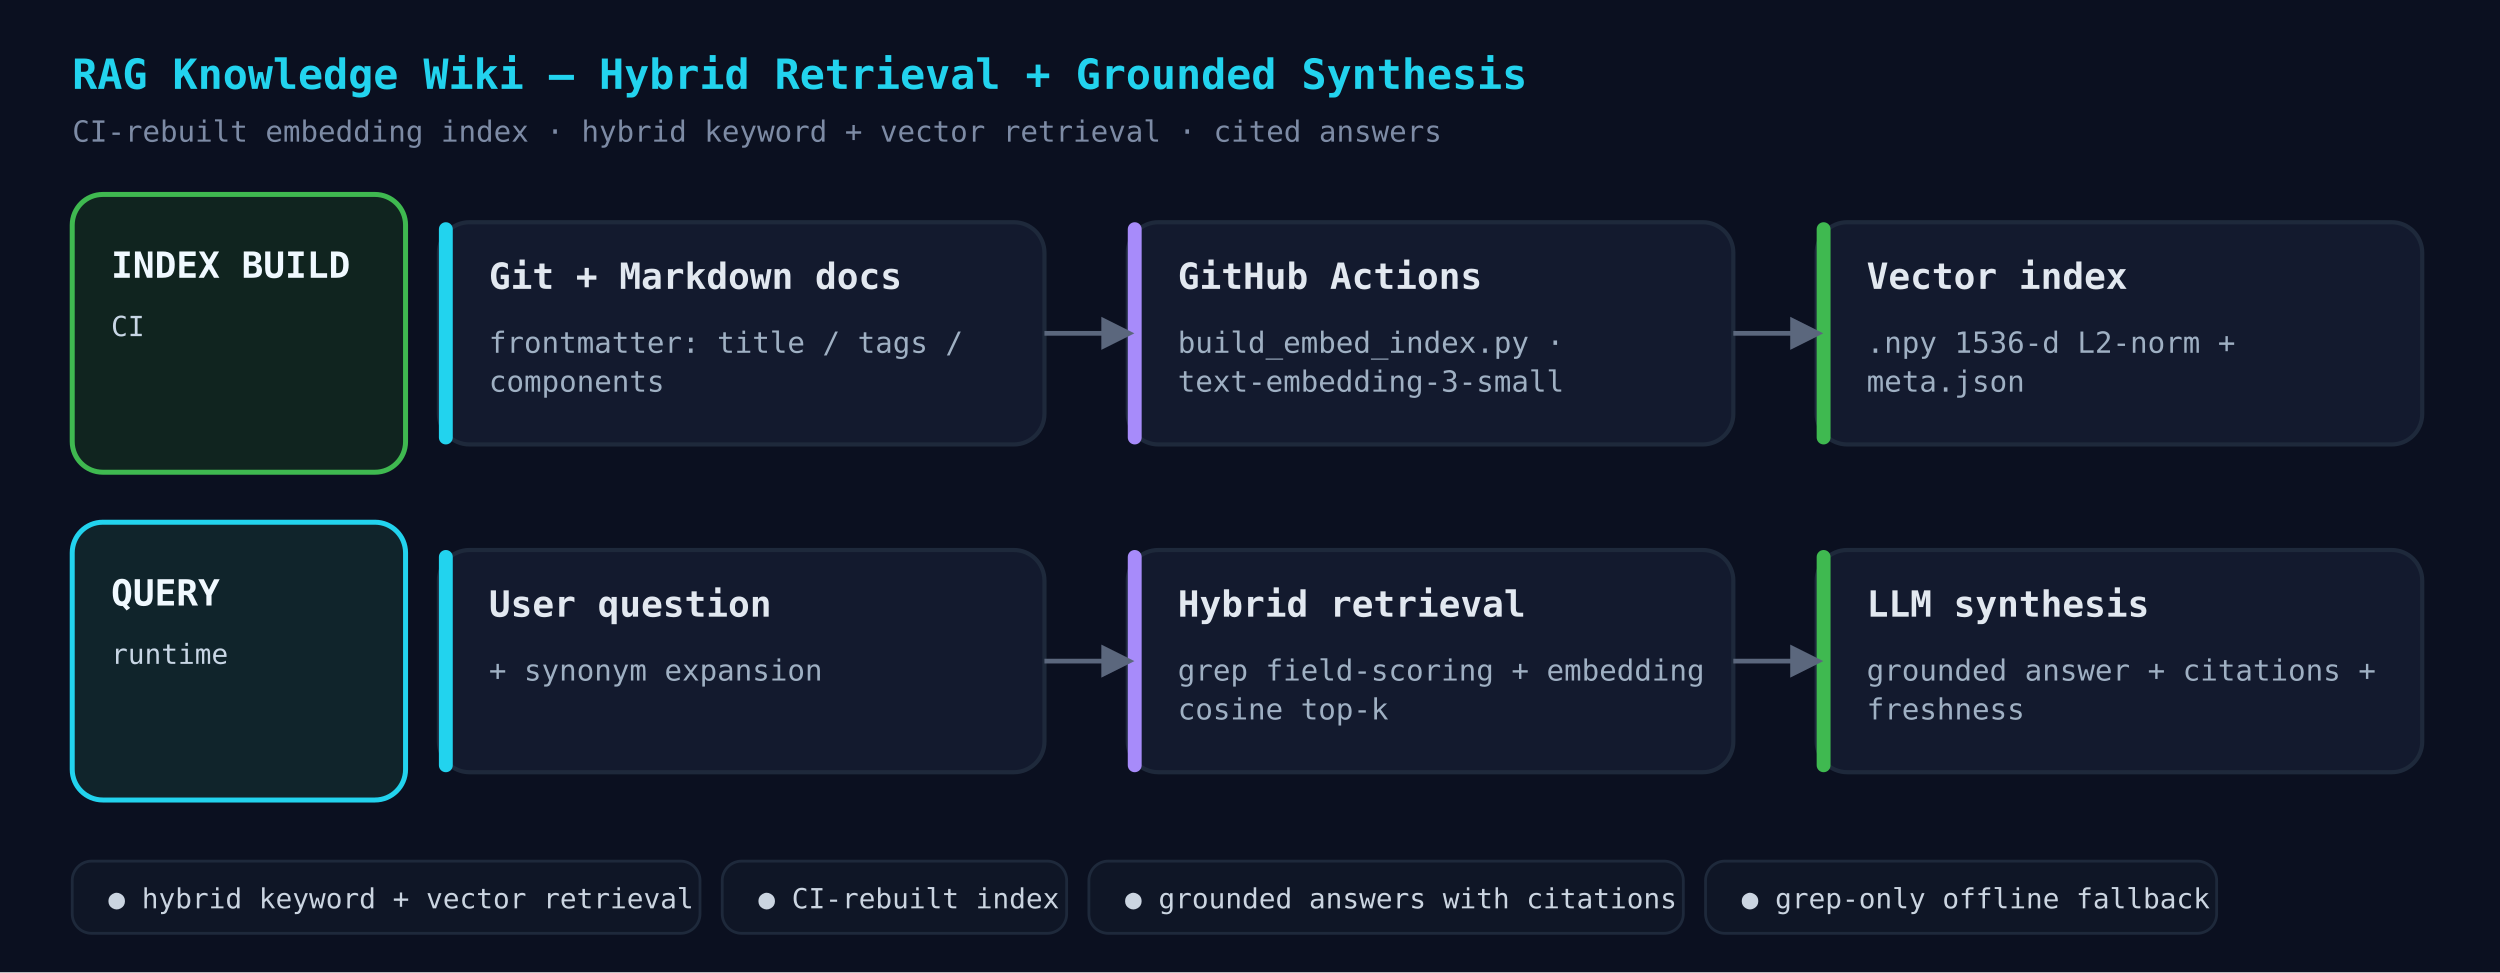
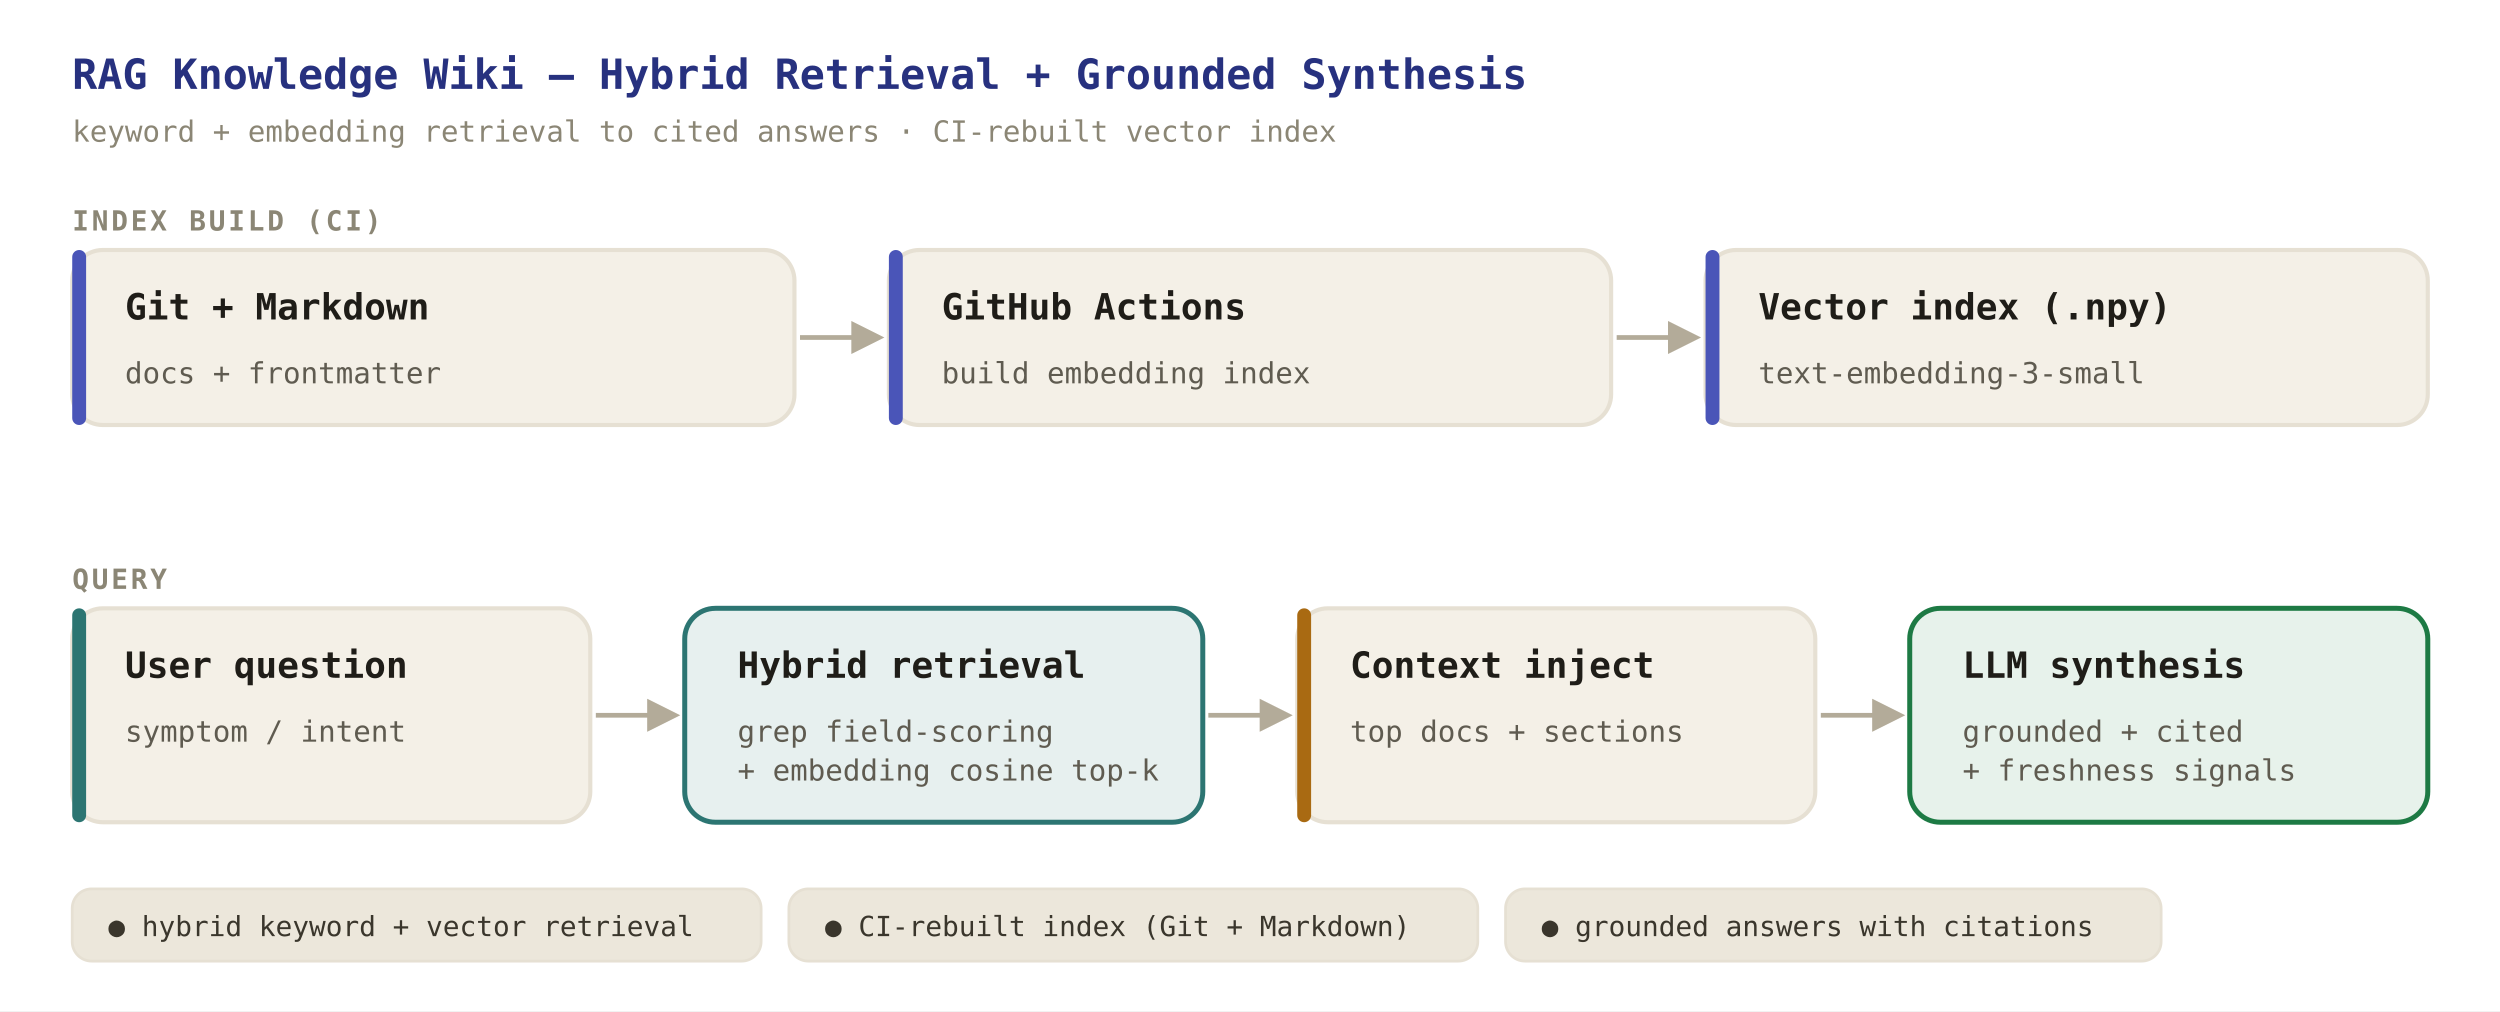
- <svg xmlns="http://www.w3.org/2000/svg" viewBox="0 0 900 350" font-family="'JetBrains Mono',ui-monospace,Menlo,monospace" role="img" aria-label="RAG Knowledge Wiki — Hybrid Retrieval + Grounded Synthesis">
+ <svg xmlns="http://www.w3.org/2000/svg" viewBox="0 0 900 364" font-family="'IBM Plex Mono',ui-monospace,Menlo,monospace" role="img" aria-label="RAG Knowledge Wiki — Hybrid Retrieval + Grounded Synthesis">
  <defs>
    <marker id="ah" viewBox="0 0 10 10" refX="8" refY="5" markerWidth="7" markerHeight="7" orient="auto-start-reverse">
-       <path d="M0 0L10 5L0 10z" fill="#5b677d" />
+       <path d="M0 0L10 5L0 10z" fill="#b3ab99" />
    </marker>
  </defs>
-   <rect width="900" height="350" fill="#0b1020" />
-   <text x="26" y="32" fill="#22d3ee" font-size="15" font-weight="700">RAG Knowledge Wiki — Hybrid Retrieval + Grounded Synthesis</text>
-   <text x="26" y="51" fill="#7d8ba5" font-size="10.5">CI-rebuilt embedding index · hybrid keyword + vector retrieval · cited answers</text>
-   <rect x="26" y="70" width="120" height="100" rx="11" fill="#10241f" stroke="#3fb950" stroke-width="1.8" />
-   <text x="40" y="100" fill="#f0f9ff" font-size="13" font-weight="700">INDEX BUILD</text>
-   <text x="40" y="121" fill="#c8d6e5" font-size="10">CI</text>
-   <rect x="158" y="80" width="218" height="80" rx="11" fill="#131a2e" stroke="#1e293b" stroke-width="1.5" />
-   <rect x="158" y="80" width="5" height="80" rx="2.5" fill="#22d3ee" />
-   <text x="176" y="104" fill="#e2e8f0" font-size="13" font-weight="700">Git + Markdown docs</text>
-   <text x="176" y="127" fill="#9fb0c3" font-size="10.5">frontmatter: title / tags /</text>
-   <text x="176" y="141" fill="#9fb0c3" font-size="10.5">components</text>
-   <rect x="406" y="80" width="218" height="80" rx="11" fill="#131a2e" stroke="#1e293b" stroke-width="1.5" />
-   <rect x="406" y="80" width="5" height="80" rx="2.5" fill="#a78bfa" />
-   <text x="424" y="104" fill="#e2e8f0" font-size="13" font-weight="700">GitHub Actions</text>
-   <text x="424" y="127" fill="#9fb0c3" font-size="10.5">build_embed_index.py ·</text>
-   <text x="424" y="141" fill="#9fb0c3" font-size="10.5">text-embedding-3-small</text>
-   <rect x="654" y="80" width="218" height="80" rx="11" fill="#131a2e" stroke="#1e293b" stroke-width="1.5" />
-   <rect x="654" y="80" width="5" height="80" rx="2.5" fill="#3fb950" />
-   <text x="672" y="104" fill="#e2e8f0" font-size="13" font-weight="700">Vector index</text>
-   <text x="672" y="127" fill="#9fb0c3" font-size="10.5">.npy 1536-d L2-norm +</text>
-   <text x="672" y="141" fill="#9fb0c3" font-size="10.5">meta.json</text>
-   <path d="M376 120 H406" stroke="#5b677d" stroke-width="1.7" fill="none" marker-end="url(#ah)" />
-   <path d="M624 120 H654" stroke="#5b677d" stroke-width="1.7" fill="none" marker-end="url(#ah)" />
-   <rect x="26" y="188" width="120" height="100" rx="11" fill="#10242b" stroke="#22d3ee" stroke-width="1.8" />
-   <text x="40" y="218" fill="#f0f9ff" font-size="13" font-weight="700">QUERY</text>
-   <text x="40" y="239" fill="#c8d6e5" font-size="10">runtime</text>
-   <rect x="158" y="198" width="218" height="80" rx="11" fill="#131a2e" stroke="#1e293b" stroke-width="1.5" />
-   <rect x="158" y="198" width="5" height="80" rx="2.5" fill="#22d3ee" />
-   <text x="176" y="222" fill="#e2e8f0" font-size="13" font-weight="700">User question</text>
-   <text x="176" y="245" fill="#9fb0c3" font-size="10.5">+ synonym expansion</text>
-   <rect x="406" y="198" width="218" height="80" rx="11" fill="#131a2e" stroke="#1e293b" stroke-width="1.5" />
-   <rect x="406" y="198" width="5" height="80" rx="2.5" fill="#a78bfa" />
-   <text x="424" y="222" fill="#e2e8f0" font-size="13" font-weight="700">Hybrid retrieval</text>
-   <text x="424" y="245" fill="#9fb0c3" font-size="10.5">grep field-scoring + embedding</text>
-   <text x="424" y="259" fill="#9fb0c3" font-size="10.5">cosine top-k</text>
-   <rect x="654" y="198" width="218" height="80" rx="11" fill="#131a2e" stroke="#1e293b" stroke-width="1.5" />
-   <rect x="654" y="198" width="5" height="80" rx="2.5" fill="#3fb950" />
-   <text x="672" y="222" fill="#e2e8f0" font-size="13" font-weight="700">LLM synthesis</text>
-   <text x="672" y="245" fill="#9fb0c3" font-size="10.5">grounded answer + citations +</text>
-   <text x="672" y="259" fill="#9fb0c3" font-size="10.5">freshness</text>
-   <path d="M376 238 H406" stroke="#5b677d" stroke-width="1.7" fill="none" marker-end="url(#ah)" />
-   <path d="M624 238 H654" stroke="#5b677d" stroke-width="1.7" fill="none" marker-end="url(#ah)" />
-   <rect x="26" y="310" width="226" height="26" rx="7" fill="#0f1626" stroke="#1e293b" stroke-width="1" />
-   <text x="39" y="327" fill="#cbd5e1" font-size="10">● hybrid keyword + vector retrieval</text>
-   <rect x="260" y="310" width="124" height="26" rx="7" fill="#0f1626" stroke="#1e293b" stroke-width="1" />
-   <text x="273" y="327" fill="#cbd5e1" font-size="10">● CI-rebuilt index</text>
-   <rect x="392" y="310" width="214" height="26" rx="7" fill="#0f1626" stroke="#1e293b" stroke-width="1" />
-   <text x="405" y="327" fill="#cbd5e1" font-size="10">● grounded answers with citations</text>
-   <rect x="614" y="310" width="184" height="26" rx="7" fill="#0f1626" stroke="#1e293b" stroke-width="1" />
-   <text x="627" y="327" fill="#cbd5e1" font-size="10">● grep-only offline fallback</text>
+   <rect width="900" height="364" fill="#ffffff" />
+   <text x="26" y="32" fill="#27317f" font-size="15" font-weight="700">RAG Knowledge Wiki — Hybrid Retrieval + Grounded Synthesis</text>
+   <text x="26" y="51" fill="#8b8675" font-size="10.5">keyword + embedding retrieval to cited answers · CI-rebuilt vector index</text>
+   <text x="26" y="83" fill="#8b8675" font-size="10" font-weight="700" letter-spacing="1">INDEX BUILD (CI)</text>
+   <rect x="26" y="90" width="260" height="63" rx="11" fill="#f4f0e7" stroke="#e6e0d3" stroke-width="1.5" />
+   <rect x="26" y="90" width="5" height="63" rx="2.5" fill="#4a55b8" />
+   <text x="45" y="115" fill="#1f1d18" font-size="13" font-weight="700">Git + Markdown</text>
+   <text x="45" y="138" fill="#5f5b50" font-size="10.5">docs + frontmatter</text>
+   <path d="M288 121.5 H316" stroke="#b3ab99" stroke-width="1.7" fill="none" marker-end="url(#ah)" />
+   <rect x="320" y="90" width="260" height="63" rx="11" fill="#f4f0e7" stroke="#e6e0d3" stroke-width="1.5" />
+   <rect x="320" y="90" width="5" height="63" rx="2.5" fill="#4a55b8" />
+   <text x="339" y="115" fill="#1f1d18" font-size="13" font-weight="700">GitHub Actions</text>
+   <text x="339" y="138" fill="#5f5b50" font-size="10.5">build embedding index</text>
+   <path d="M582 121.5 H610" stroke="#b3ab99" stroke-width="1.7" fill="none" marker-end="url(#ah)" />
+   <rect x="614" y="90" width="260" height="63" rx="11" fill="#f4f0e7" stroke="#e6e0d3" stroke-width="1.5" />
+   <rect x="614" y="90" width="5" height="63" rx="2.5" fill="#4a55b8" />
+   <text x="633" y="115" fill="#1f1d18" font-size="13" font-weight="700">Vector index (.npy)</text>
+   <text x="633" y="138" fill="#5f5b50" font-size="10.5">text-embedding-3-small</text>
+   <text x="26" y="212" fill="#8b8675" font-size="10" font-weight="700" letter-spacing="1">QUERY</text>
+   <rect x="26" y="219" width="186.5" height="77" rx="11" fill="#f4f0e7" stroke="#e6e0d3" stroke-width="1.5" />
+   <rect x="26" y="219" width="5" height="77" rx="2.5" fill="#2c7572" />
+   <text x="45" y="244" fill="#1f1d18" font-size="13" font-weight="700">User question</text>
+   <text x="45" y="267" fill="#5f5b50" font-size="10.5">symptom / intent</text>
+   <path d="M214.5 257.5 H242.5" stroke="#b3ab99" stroke-width="1.7" fill="none" marker-end="url(#ah)" />
+   <rect x="246.5" y="219" width="186.5" height="77" rx="11" fill="#e7f0ef" stroke="#2c7572" stroke-width="1.8" />
+   <text x="265.5" y="244" fill="#1f1d18" font-size="13" font-weight="700">Hybrid retrieval</text>
+   <text x="265.5" y="267" fill="#5f5b50" font-size="10.5">grep field-scoring</text>
+   <text x="265.5" y="281" fill="#5f5b50" font-size="10.5">+ embedding cosine top-k</text>
+   <path d="M435 257.5 H463" stroke="#b3ab99" stroke-width="1.7" fill="none" marker-end="url(#ah)" />
+   <rect x="467" y="219" width="186.5" height="77" rx="11" fill="#f4f0e7" stroke="#e6e0d3" stroke-width="1.5" />
+   <rect x="467" y="219" width="5" height="77" rx="2.5" fill="#a96a12" />
+   <text x="486" y="244" fill="#1f1d18" font-size="13" font-weight="700">Context inject</text>
+   <text x="486" y="267" fill="#5f5b50" font-size="10.5">top docs + sections</text>
+   <path d="M655.5 257.5 H683.5" stroke="#b3ab99" stroke-width="1.7" fill="none" marker-end="url(#ah)" />
+   <rect x="687.5" y="219" width="186.5" height="77" rx="11" fill="#e7f2eb" stroke="#1d7a44" stroke-width="1.8" />
+   <text x="706.5" y="244" fill="#1f1d18" font-size="13" font-weight="700">LLM synthesis</text>
+   <text x="706.5" y="267" fill="#5f5b50" font-size="10.5">grounded + cited</text>
+   <text x="706.5" y="281" fill="#5f5b50" font-size="10.5">+ freshness signals</text>
+   <rect x="26" y="320" width="248" height="26" rx="7" fill="#ece7db" stroke="#e6e0d3" stroke-width="1" />
+   <text x="39" y="337" fill="#3a362c" font-size="10">● hybrid keyword + vector retrieval</text>
+   <rect x="284" y="320" width="248" height="26" rx="7" fill="#ece7db" stroke="#e6e0d3" stroke-width="1" />
+   <text x="297" y="337" fill="#3a362c" font-size="10">● CI-rebuilt index (Git + Markdown)</text>
+   <rect x="542" y="320" width="236" height="26" rx="7" fill="#ece7db" stroke="#e6e0d3" stroke-width="1" />
+   <text x="555" y="337" fill="#3a362c" font-size="10">● grounded answers with citations</text>
</svg>
